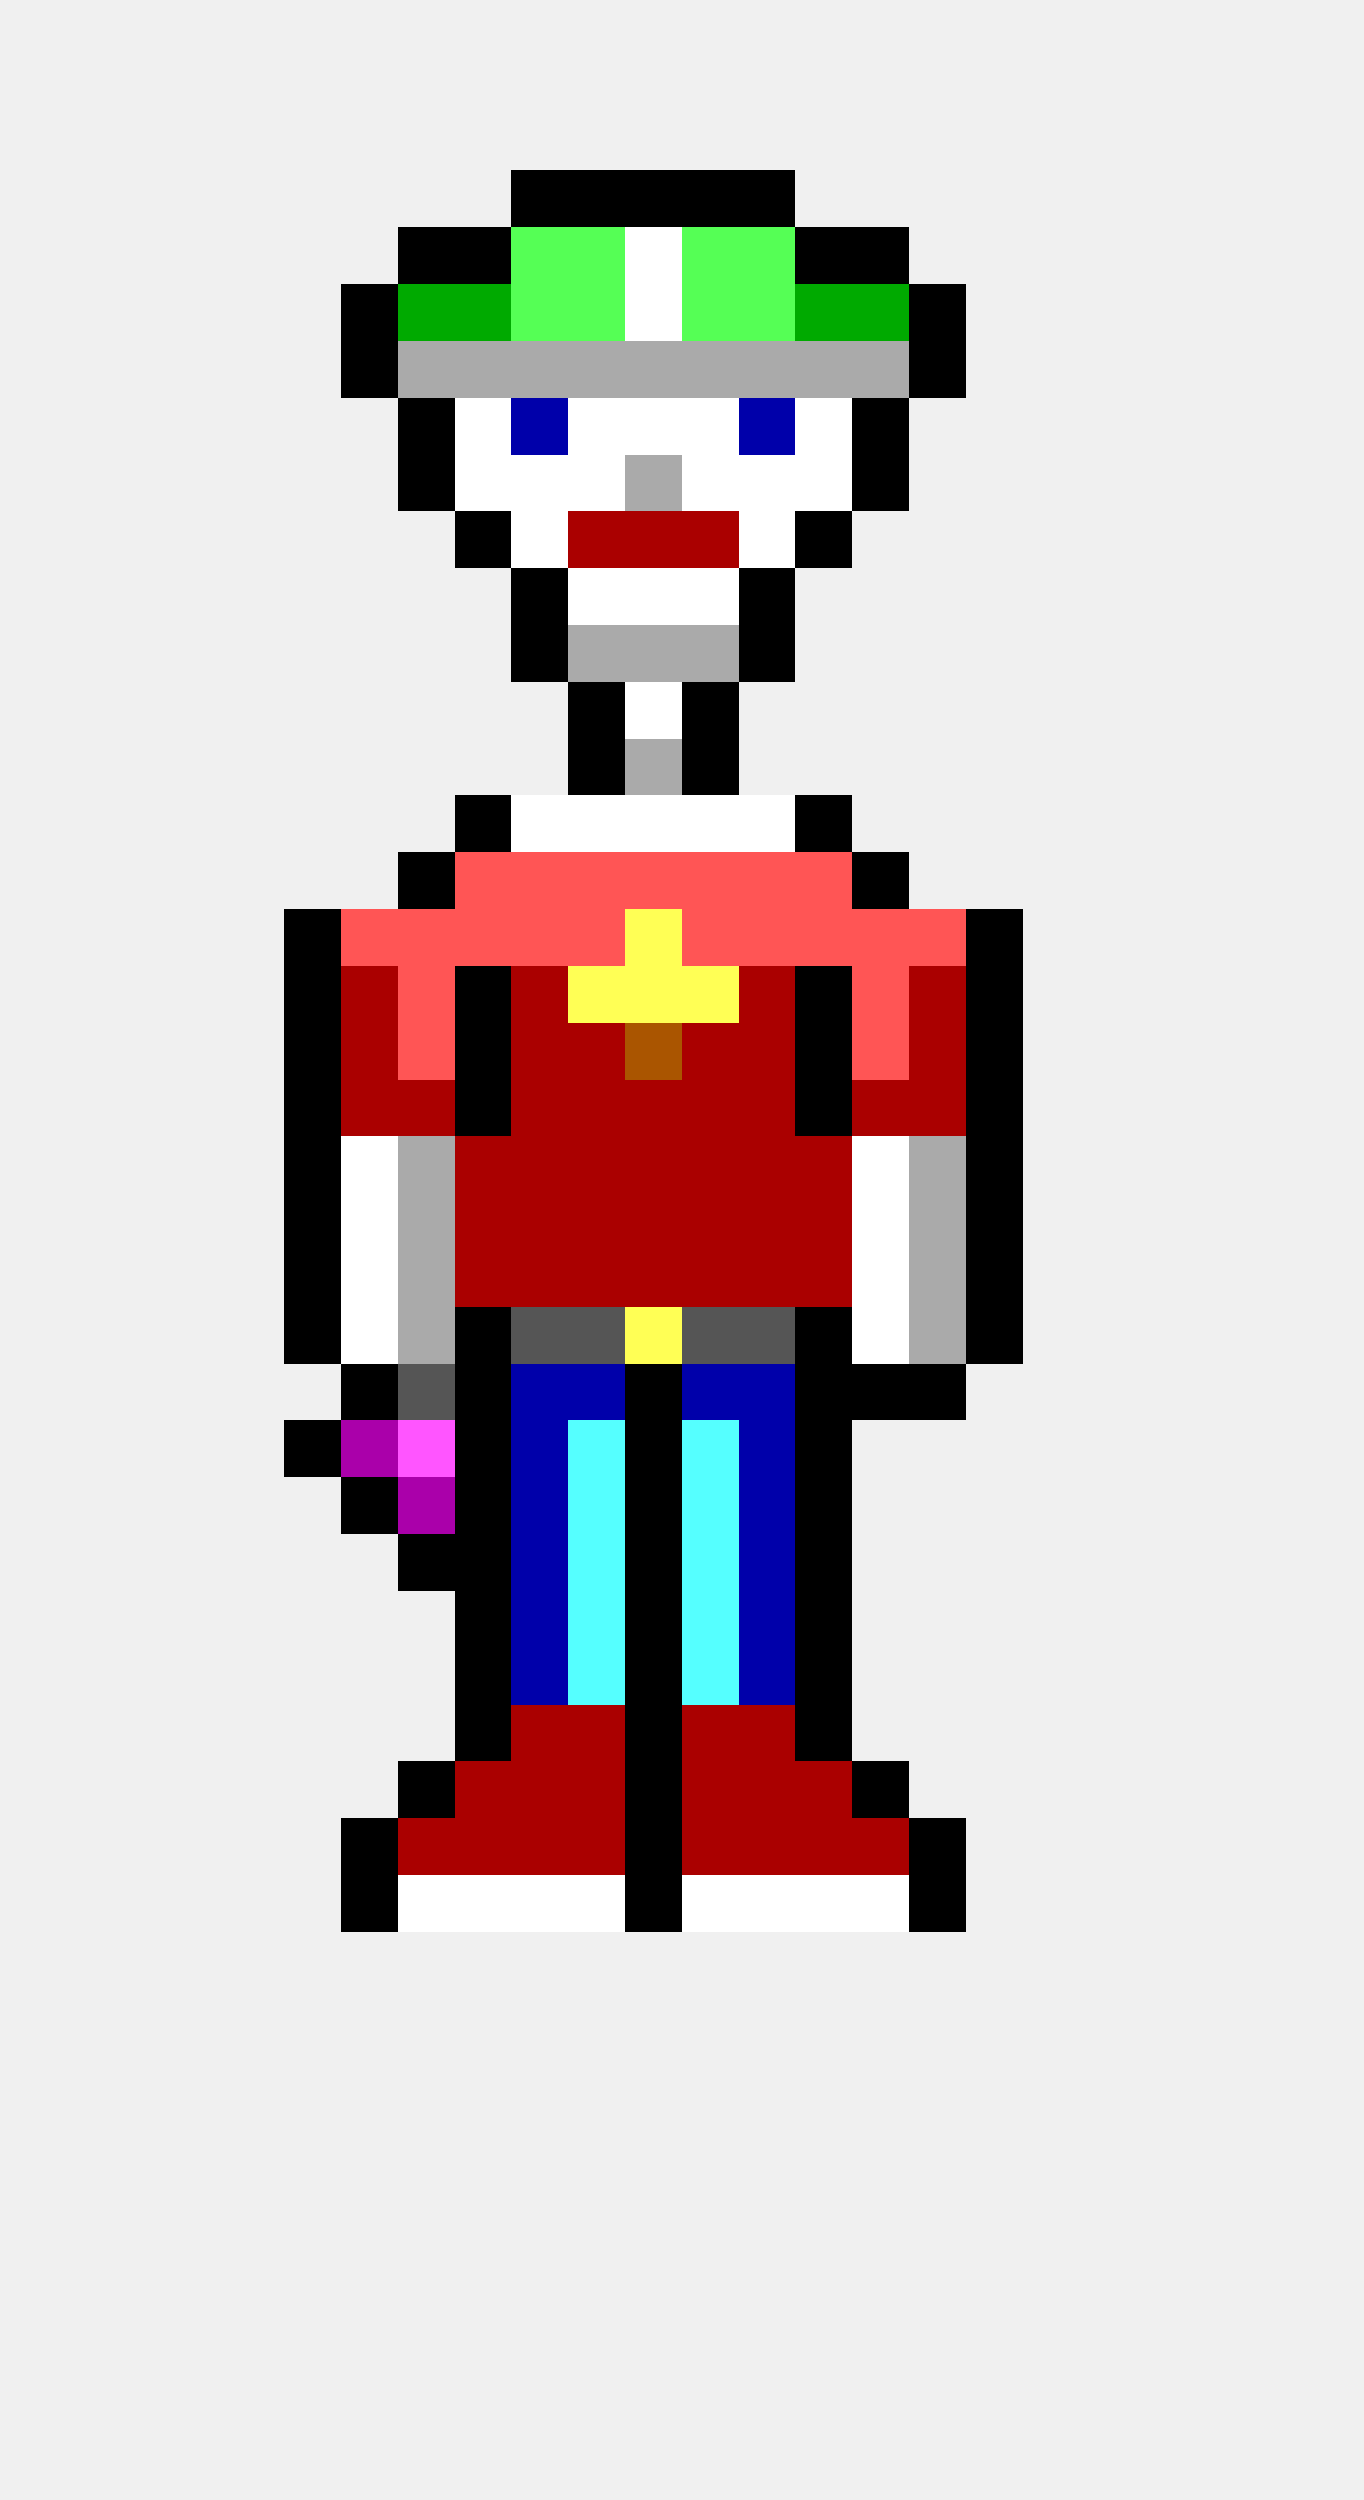
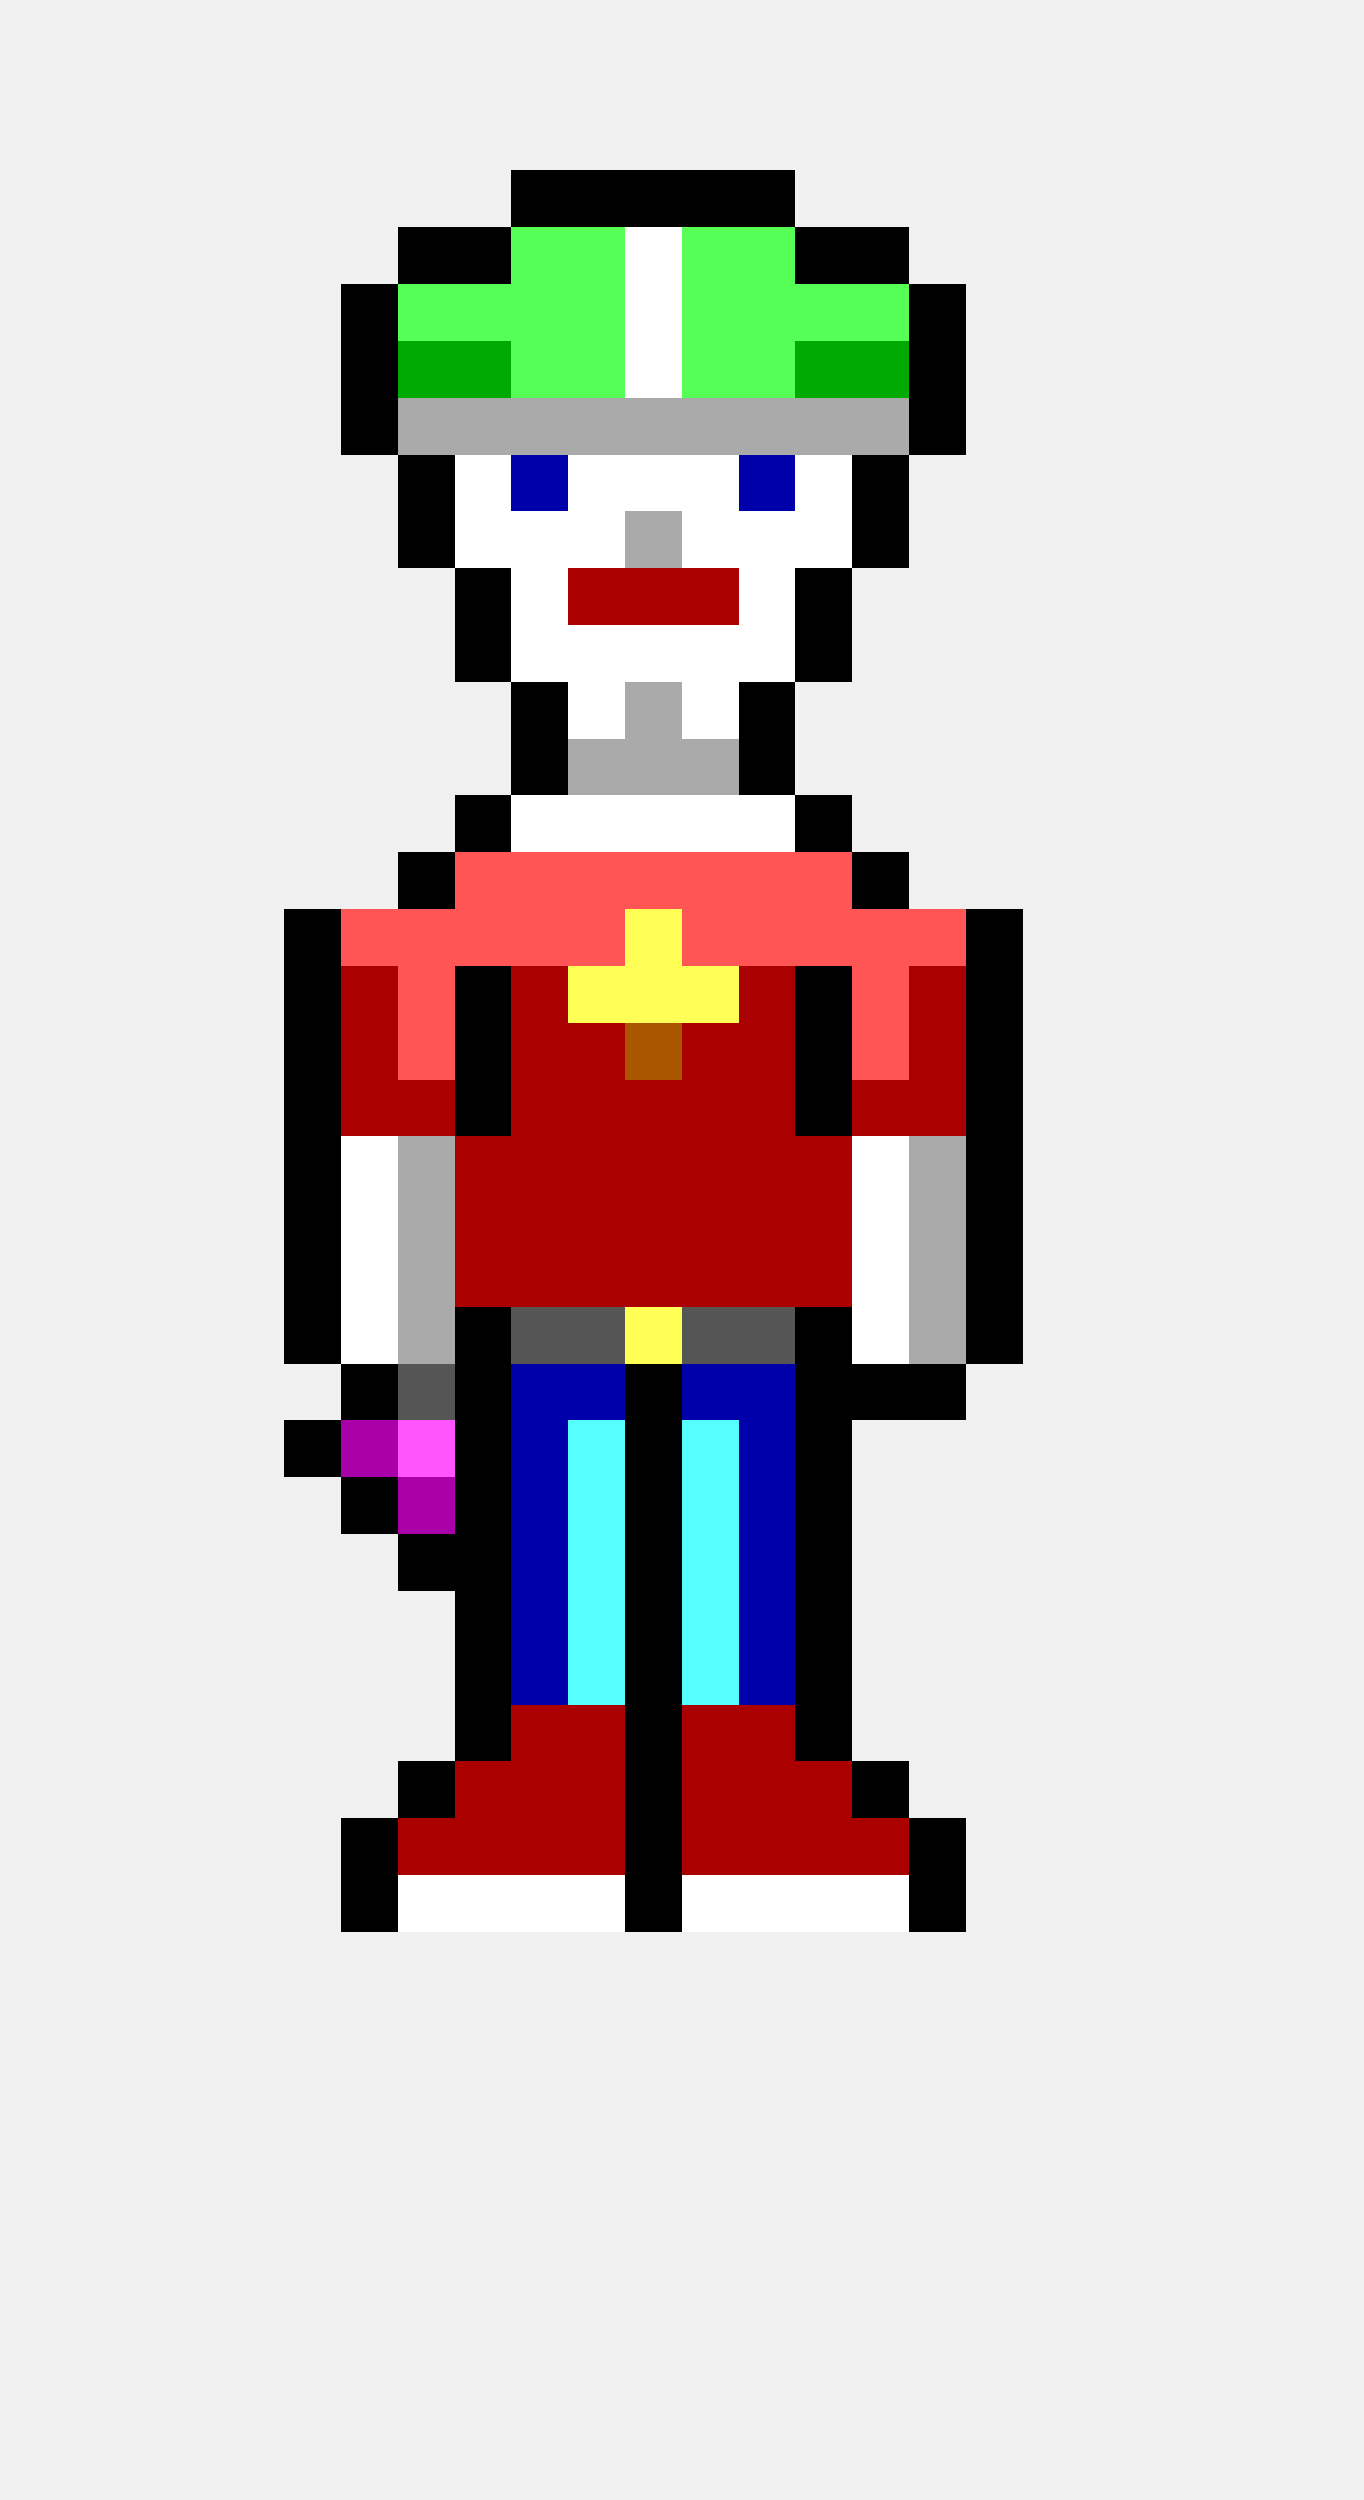
<svg xmlns="http://www.w3.org/2000/svg" width="24" height="44" viewBox="0 0 24 44" shape-rendering="crispEdges">
  <rect x="9" y="3" width="1" height="1" fill="#000000" />
  <rect x="10" y="3" width="1" height="1" fill="#000000" />
  <rect x="11" y="3" width="1" height="1" fill="#000000" />
  <rect x="12" y="3" width="1" height="1" fill="#000000" />
  <rect x="13" y="3" width="1" height="1" fill="#000000" />
  <rect x="7" y="4" width="1" height="1" fill="#000000" />
  <rect x="8" y="4" width="1" height="1" fill="#000000" />
  <rect x="9" y="4" width="1" height="1" fill="#55ff55" />
  <rect x="10" y="4" width="1" height="1" fill="#55ff55" />
  <rect x="11" y="4" width="1" height="1" fill="#ffffff" />
  <rect x="12" y="4" width="1" height="1" fill="#55ff55" />
  <rect x="13" y="4" width="1" height="1" fill="#55ff55" />
  <rect x="14" y="4" width="1" height="1" fill="#000000" />
  <rect x="15" y="4" width="1" height="1" fill="#000000" />
  <rect x="6" y="5" width="1" height="1" fill="#000000" />
-   <rect x="7" y="5" width="1" height="1" fill="#00aa00" />
-   <rect x="8" y="5" width="1" height="1" fill="#00aa00" />
+   <rect x="7" y="5" width="1" height="1" fill="#55ff55" />
+   <rect x="8" y="5" width="1" height="1" fill="#55ff55" />
  <rect x="9" y="5" width="1" height="1" fill="#55ff55" />
  <rect x="10" y="5" width="1" height="1" fill="#55ff55" />
  <rect x="11" y="5" width="1" height="1" fill="#ffffff" />
  <rect x="12" y="5" width="1" height="1" fill="#55ff55" />
  <rect x="13" y="5" width="1" height="1" fill="#55ff55" />
-   <rect x="14" y="5" width="1" height="1" fill="#00aa00" />
-   <rect x="15" y="5" width="1" height="1" fill="#00aa00" />
+   <rect x="14" y="5" width="1" height="1" fill="#55ff55" />
+   <rect x="15" y="5" width="1" height="1" fill="#55ff55" />
  <rect x="16" y="5" width="1" height="1" fill="#000000" />
  <rect x="6" y="6" width="1" height="1" fill="#000000" />
-   <rect x="7" y="6" width="1" height="1" fill="#aaaaaa" />
-   <rect x="8" y="6" width="1" height="1" fill="#aaaaaa" />
-   <rect x="9" y="6" width="1" height="1" fill="#aaaaaa" />
-   <rect x="10" y="6" width="1" height="1" fill="#aaaaaa" />
-   <rect x="11" y="6" width="1" height="1" fill="#aaaaaa" />
-   <rect x="12" y="6" width="1" height="1" fill="#aaaaaa" />
-   <rect x="13" y="6" width="1" height="1" fill="#aaaaaa" />
-   <rect x="14" y="6" width="1" height="1" fill="#aaaaaa" />
-   <rect x="15" y="6" width="1" height="1" fill="#aaaaaa" />
+   <rect x="7" y="6" width="1" height="1" fill="#00aa00" />
+   <rect x="8" y="6" width="1" height="1" fill="#00aa00" />
+   <rect x="9" y="6" width="1" height="1" fill="#55ff55" />
+   <rect x="10" y="6" width="1" height="1" fill="#55ff55" />
+   <rect x="11" y="6" width="1" height="1" fill="#ffffff" />
+   <rect x="12" y="6" width="1" height="1" fill="#55ff55" />
+   <rect x="13" y="6" width="1" height="1" fill="#55ff55" />
+   <rect x="14" y="6" width="1" height="1" fill="#00aa00" />
+   <rect x="15" y="6" width="1" height="1" fill="#00aa00" />
  <rect x="16" y="6" width="1" height="1" fill="#000000" />
-   <rect x="7" y="7" width="1" height="1" fill="#000000" />
-   <rect x="8" y="7" width="1" height="1" fill="#ffffff" />
-   <rect x="9" y="7" width="1" height="1" fill="#0000aa" />
-   <rect x="10" y="7" width="1" height="1" fill="#ffffff" />
-   <rect x="11" y="7" width="1" height="1" fill="#ffffff" />
-   <rect x="12" y="7" width="1" height="1" fill="#ffffff" />
-   <rect x="13" y="7" width="1" height="1" fill="#0000aa" />
-   <rect x="14" y="7" width="1" height="1" fill="#ffffff" />
-   <rect x="15" y="7" width="1" height="1" fill="#000000" />
+   <rect x="6" y="7" width="1" height="1" fill="#000000" />
+   <rect x="7" y="7" width="1" height="1" fill="#aaaaaa" />
+   <rect x="8" y="7" width="1" height="1" fill="#aaaaaa" />
+   <rect x="9" y="7" width="1" height="1" fill="#aaaaaa" />
+   <rect x="10" y="7" width="1" height="1" fill="#aaaaaa" />
+   <rect x="11" y="7" width="1" height="1" fill="#aaaaaa" />
+   <rect x="12" y="7" width="1" height="1" fill="#aaaaaa" />
+   <rect x="13" y="7" width="1" height="1" fill="#aaaaaa" />
+   <rect x="14" y="7" width="1" height="1" fill="#aaaaaa" />
+   <rect x="15" y="7" width="1" height="1" fill="#aaaaaa" />
+   <rect x="16" y="7" width="1" height="1" fill="#000000" />
  <rect x="7" y="8" width="1" height="1" fill="#000000" />
  <rect x="8" y="8" width="1" height="1" fill="#ffffff" />
-   <rect x="9" y="8" width="1" height="1" fill="#ffffff" />
+   <rect x="9" y="8" width="1" height="1" fill="#0000aa" />
  <rect x="10" y="8" width="1" height="1" fill="#ffffff" />
-   <rect x="11" y="8" width="1" height="1" fill="#aaaaaa" />
+   <rect x="11" y="8" width="1" height="1" fill="#ffffff" />
  <rect x="12" y="8" width="1" height="1" fill="#ffffff" />
-   <rect x="13" y="8" width="1" height="1" fill="#ffffff" />
+   <rect x="13" y="8" width="1" height="1" fill="#0000aa" />
  <rect x="14" y="8" width="1" height="1" fill="#ffffff" />
  <rect x="15" y="8" width="1" height="1" fill="#000000" />
-   <rect x="8" y="9" width="1" height="1" fill="#000000" />
+   <rect x="7" y="9" width="1" height="1" fill="#000000" />
+   <rect x="8" y="9" width="1" height="1" fill="#ffffff" />
  <rect x="9" y="9" width="1" height="1" fill="#ffffff" />
-   <rect x="10" y="9" width="1" height="1" fill="#aa0000" />
-   <rect x="11" y="9" width="1" height="1" fill="#aa0000" />
-   <rect x="12" y="9" width="1" height="1" fill="#aa0000" />
+   <rect x="10" y="9" width="1" height="1" fill="#ffffff" />
+   <rect x="11" y="9" width="1" height="1" fill="#aaaaaa" />
+   <rect x="12" y="9" width="1" height="1" fill="#ffffff" />
  <rect x="13" y="9" width="1" height="1" fill="#ffffff" />
-   <rect x="14" y="9" width="1" height="1" fill="#000000" />
-   <rect x="9" y="10" width="1" height="1" fill="#000000" />
-   <rect x="10" y="10" width="1" height="1" fill="#ffffff" />
-   <rect x="11" y="10" width="1" height="1" fill="#ffffff" />
-   <rect x="12" y="10" width="1" height="1" fill="#ffffff" />
-   <rect x="13" y="10" width="1" height="1" fill="#000000" />
-   <rect x="9" y="11" width="1" height="1" fill="#000000" />
-   <rect x="10" y="11" width="1" height="1" fill="#aaaaaa" />
-   <rect x="11" y="11" width="1" height="1" fill="#aaaaaa" />
-   <rect x="12" y="11" width="1" height="1" fill="#aaaaaa" />
-   <rect x="13" y="11" width="1" height="1" fill="#000000" />
-   <rect x="10" y="12" width="1" height="1" fill="#000000" />
-   <rect x="11" y="12" width="1" height="1" fill="#ffffff" />
-   <rect x="12" y="12" width="1" height="1" fill="#000000" />
-   <rect x="10" y="13" width="1" height="1" fill="#000000" />
+   <rect x="14" y="9" width="1" height="1" fill="#ffffff" />
+   <rect x="15" y="9" width="1" height="1" fill="#000000" />
+   <rect x="8" y="10" width="1" height="1" fill="#000000" />
+   <rect x="9" y="10" width="1" height="1" fill="#ffffff" />
+   <rect x="10" y="10" width="1" height="1" fill="#aa0000" />
+   <rect x="11" y="10" width="1" height="1" fill="#aa0000" />
+   <rect x="12" y="10" width="1" height="1" fill="#aa0000" />
+   <rect x="13" y="10" width="1" height="1" fill="#ffffff" />
+   <rect x="14" y="10" width="1" height="1" fill="#000000" />
+   <rect x="8" y="11" width="1" height="1" fill="#000000" />
+   <rect x="9" y="11" width="1" height="1" fill="#ffffff" />
+   <rect x="10" y="11" width="1" height="1" fill="#ffffff" />
+   <rect x="11" y="11" width="1" height="1" fill="#ffffff" />
+   <rect x="12" y="11" width="1" height="1" fill="#ffffff" />
+   <rect x="13" y="11" width="1" height="1" fill="#ffffff" />
+   <rect x="14" y="11" width="1" height="1" fill="#000000" />
+   <rect x="9" y="12" width="1" height="1" fill="#000000" />
+   <rect x="10" y="12" width="1" height="1" fill="#ffffff" />
+   <rect x="11" y="12" width="1" height="1" fill="#aaaaaa" />
+   <rect x="12" y="12" width="1" height="1" fill="#ffffff" />
+   <rect x="13" y="12" width="1" height="1" fill="#000000" />
+   <rect x="9" y="13" width="1" height="1" fill="#000000" />
+   <rect x="10" y="13" width="1" height="1" fill="#aaaaaa" />
  <rect x="11" y="13" width="1" height="1" fill="#aaaaaa" />
-   <rect x="12" y="13" width="1" height="1" fill="#000000" />
+   <rect x="12" y="13" width="1" height="1" fill="#aaaaaa" />
+   <rect x="13" y="13" width="1" height="1" fill="#000000" />
  <rect x="8" y="14" width="1" height="1" fill="#000000" />
  <rect x="9" y="14" width="1" height="1" fill="#ffffff" />
  <rect x="10" y="14" width="1" height="1" fill="#ffffff" />
  <rect x="11" y="14" width="1" height="1" fill="#ffffff" />
  <rect x="12" y="14" width="1" height="1" fill="#ffffff" />
  <rect x="13" y="14" width="1" height="1" fill="#ffffff" />
  <rect x="14" y="14" width="1" height="1" fill="#000000" />
  <rect x="7" y="15" width="1" height="1" fill="#000000" />
  <rect x="8" y="15" width="1" height="1" fill="#ff5555" />
  <rect x="9" y="15" width="1" height="1" fill="#ff5555" />
  <rect x="10" y="15" width="1" height="1" fill="#ff5555" />
  <rect x="11" y="15" width="1" height="1" fill="#ff5555" />
  <rect x="12" y="15" width="1" height="1" fill="#ff5555" />
  <rect x="13" y="15" width="1" height="1" fill="#ff5555" />
  <rect x="14" y="15" width="1" height="1" fill="#ff5555" />
  <rect x="15" y="15" width="1" height="1" fill="#000000" />
  <rect x="5" y="16" width="1" height="1" fill="#000000" />
  <rect x="6" y="16" width="1" height="1" fill="#ff5555" />
  <rect x="7" y="16" width="1" height="1" fill="#ff5555" />
  <rect x="8" y="16" width="1" height="1" fill="#ff5555" />
  <rect x="9" y="16" width="1" height="1" fill="#ff5555" />
  <rect x="10" y="16" width="1" height="1" fill="#ff5555" />
  <rect x="11" y="16" width="1" height="1" fill="#ffff55" />
  <rect x="12" y="16" width="1" height="1" fill="#ff5555" />
  <rect x="13" y="16" width="1" height="1" fill="#ff5555" />
  <rect x="14" y="16" width="1" height="1" fill="#ff5555" />
  <rect x="15" y="16" width="1" height="1" fill="#ff5555" />
  <rect x="16" y="16" width="1" height="1" fill="#ff5555" />
  <rect x="17" y="16" width="1" height="1" fill="#000000" />
  <rect x="5" y="17" width="1" height="1" fill="#000000" />
  <rect x="6" y="17" width="1" height="1" fill="#aa0000" />
  <rect x="7" y="17" width="1" height="1" fill="#ff5555" />
  <rect x="8" y="17" width="1" height="1" fill="#000000" />
  <rect x="9" y="17" width="1" height="1" fill="#aa0000" />
  <rect x="10" y="17" width="1" height="1" fill="#ffff55" />
  <rect x="11" y="17" width="1" height="1" fill="#ffff55" />
  <rect x="12" y="17" width="1" height="1" fill="#ffff55" />
  <rect x="13" y="17" width="1" height="1" fill="#aa0000" />
  <rect x="14" y="17" width="1" height="1" fill="#000000" />
  <rect x="15" y="17" width="1" height="1" fill="#ff5555" />
  <rect x="16" y="17" width="1" height="1" fill="#aa0000" />
  <rect x="17" y="17" width="1" height="1" fill="#000000" />
  <rect x="5" y="18" width="1" height="1" fill="#000000" />
  <rect x="6" y="18" width="1" height="1" fill="#aa0000" />
  <rect x="7" y="18" width="1" height="1" fill="#ff5555" />
  <rect x="8" y="18" width="1" height="1" fill="#000000" />
  <rect x="9" y="18" width="1" height="1" fill="#aa0000" />
  <rect x="10" y="18" width="1" height="1" fill="#aa0000" />
  <rect x="11" y="18" width="1" height="1" fill="#aa5500" />
  <rect x="12" y="18" width="1" height="1" fill="#aa0000" />
  <rect x="13" y="18" width="1" height="1" fill="#aa0000" />
  <rect x="14" y="18" width="1" height="1" fill="#000000" />
  <rect x="15" y="18" width="1" height="1" fill="#ff5555" />
  <rect x="16" y="18" width="1" height="1" fill="#aa0000" />
  <rect x="17" y="18" width="1" height="1" fill="#000000" />
  <rect x="5" y="19" width="1" height="1" fill="#000000" />
  <rect x="6" y="19" width="1" height="1" fill="#aa0000" />
  <rect x="7" y="19" width="1" height="1" fill="#aa0000" />
  <rect x="8" y="19" width="1" height="1" fill="#000000" />
  <rect x="9" y="19" width="1" height="1" fill="#aa0000" />
  <rect x="10" y="19" width="1" height="1" fill="#aa0000" />
  <rect x="11" y="19" width="1" height="1" fill="#aa0000" />
  <rect x="12" y="19" width="1" height="1" fill="#aa0000" />
  <rect x="13" y="19" width="1" height="1" fill="#aa0000" />
  <rect x="14" y="19" width="1" height="1" fill="#000000" />
  <rect x="15" y="19" width="1" height="1" fill="#aa0000" />
  <rect x="16" y="19" width="1" height="1" fill="#aa0000" />
  <rect x="17" y="19" width="1" height="1" fill="#000000" />
  <rect x="5" y="20" width="1" height="1" fill="#000000" />
  <rect x="6" y="20" width="1" height="1" fill="#ffffff" />
  <rect x="7" y="20" width="1" height="1" fill="#aaaaaa" />
  <rect x="8" y="20" width="1" height="1" fill="#aa0000" />
  <rect x="9" y="20" width="1" height="1" fill="#aa0000" />
  <rect x="10" y="20" width="1" height="1" fill="#aa0000" />
  <rect x="11" y="20" width="1" height="1" fill="#aa0000" />
  <rect x="12" y="20" width="1" height="1" fill="#aa0000" />
  <rect x="13" y="20" width="1" height="1" fill="#aa0000" />
  <rect x="14" y="20" width="1" height="1" fill="#aa0000" />
  <rect x="15" y="20" width="1" height="1" fill="#ffffff" />
  <rect x="16" y="20" width="1" height="1" fill="#aaaaaa" />
  <rect x="17" y="20" width="1" height="1" fill="#000000" />
  <rect x="5" y="21" width="1" height="1" fill="#000000" />
  <rect x="6" y="21" width="1" height="1" fill="#ffffff" />
  <rect x="7" y="21" width="1" height="1" fill="#aaaaaa" />
  <rect x="8" y="21" width="1" height="1" fill="#aa0000" />
  <rect x="9" y="21" width="1" height="1" fill="#aa0000" />
  <rect x="10" y="21" width="1" height="1" fill="#aa0000" />
  <rect x="11" y="21" width="1" height="1" fill="#aa0000" />
  <rect x="12" y="21" width="1" height="1" fill="#aa0000" />
  <rect x="13" y="21" width="1" height="1" fill="#aa0000" />
  <rect x="14" y="21" width="1" height="1" fill="#aa0000" />
  <rect x="15" y="21" width="1" height="1" fill="#ffffff" />
  <rect x="16" y="21" width="1" height="1" fill="#aaaaaa" />
  <rect x="17" y="21" width="1" height="1" fill="#000000" />
  <rect x="5" y="22" width="1" height="1" fill="#000000" />
  <rect x="6" y="22" width="1" height="1" fill="#ffffff" />
  <rect x="7" y="22" width="1" height="1" fill="#aaaaaa" />
  <rect x="8" y="22" width="1" height="1" fill="#aa0000" />
  <rect x="9" y="22" width="1" height="1" fill="#aa0000" />
  <rect x="10" y="22" width="1" height="1" fill="#aa0000" />
  <rect x="11" y="22" width="1" height="1" fill="#aa0000" />
  <rect x="12" y="22" width="1" height="1" fill="#aa0000" />
  <rect x="13" y="22" width="1" height="1" fill="#aa0000" />
  <rect x="14" y="22" width="1" height="1" fill="#aa0000" />
  <rect x="15" y="22" width="1" height="1" fill="#ffffff" />
  <rect x="16" y="22" width="1" height="1" fill="#aaaaaa" />
  <rect x="17" y="22" width="1" height="1" fill="#000000" />
  <rect x="5" y="23" width="1" height="1" fill="#000000" />
  <rect x="6" y="23" width="1" height="1" fill="#ffffff" />
  <rect x="7" y="23" width="1" height="1" fill="#aaaaaa" />
  <rect x="8" y="23" width="1" height="1" fill="#000000" />
  <rect x="9" y="23" width="1" height="1" fill="#555555" />
  <rect x="10" y="23" width="1" height="1" fill="#555555" />
  <rect x="11" y="23" width="1" height="1" fill="#ffff55" />
  <rect x="12" y="23" width="1" height="1" fill="#555555" />
  <rect x="13" y="23" width="1" height="1" fill="#555555" />
  <rect x="14" y="23" width="1" height="1" fill="#000000" />
  <rect x="15" y="23" width="1" height="1" fill="#ffffff" />
  <rect x="16" y="23" width="1" height="1" fill="#aaaaaa" />
  <rect x="17" y="23" width="1" height="1" fill="#000000" />
  <rect x="6" y="24" width="1" height="1" fill="#000000" />
  <rect x="7" y="24" width="1" height="1" fill="#555555" />
  <rect x="8" y="24" width="1" height="1" fill="#000000" />
  <rect x="9" y="24" width="1" height="1" fill="#0000aa" />
  <rect x="10" y="24" width="1" height="1" fill="#0000aa" />
  <rect x="11" y="24" width="1" height="1" fill="#000000" />
  <rect x="12" y="24" width="1" height="1" fill="#0000aa" />
  <rect x="13" y="24" width="1" height="1" fill="#0000aa" />
  <rect x="14" y="24" width="1" height="1" fill="#000000" />
  <rect x="15" y="24" width="1" height="1" fill="#000000" />
  <rect x="16" y="24" width="1" height="1" fill="#000000" />
  <rect x="5" y="25" width="1" height="1" fill="#000000" />
  <rect x="6" y="25" width="1" height="1" fill="#aa00aa" />
  <rect x="7" y="25" width="1" height="1" fill="#ff55ff" />
  <rect x="8" y="25" width="1" height="1" fill="#000000" />
  <rect x="9" y="25" width="1" height="1" fill="#0000aa" />
  <rect x="10" y="25" width="1" height="1" fill="#55ffff" />
  <rect x="11" y="25" width="1" height="1" fill="#000000" />
  <rect x="12" y="25" width="1" height="1" fill="#55ffff" />
  <rect x="13" y="25" width="1" height="1" fill="#0000aa" />
  <rect x="14" y="25" width="1" height="1" fill="#000000" />
  <rect x="6" y="26" width="1" height="1" fill="#000000" />
  <rect x="7" y="26" width="1" height="1" fill="#aa00aa" />
  <rect x="8" y="26" width="1" height="1" fill="#000000" />
  <rect x="9" y="26" width="1" height="1" fill="#0000aa" />
  <rect x="10" y="26" width="1" height="1" fill="#55ffff" />
  <rect x="11" y="26" width="1" height="1" fill="#000000" />
  <rect x="12" y="26" width="1" height="1" fill="#55ffff" />
  <rect x="13" y="26" width="1" height="1" fill="#0000aa" />
  <rect x="14" y="26" width="1" height="1" fill="#000000" />
  <rect x="7" y="27" width="1" height="1" fill="#000000" />
  <rect x="8" y="27" width="1" height="1" fill="#000000" />
  <rect x="9" y="27" width="1" height="1" fill="#0000aa" />
  <rect x="10" y="27" width="1" height="1" fill="#55ffff" />
  <rect x="11" y="27" width="1" height="1" fill="#000000" />
  <rect x="12" y="27" width="1" height="1" fill="#55ffff" />
  <rect x="13" y="27" width="1" height="1" fill="#0000aa" />
  <rect x="14" y="27" width="1" height="1" fill="#000000" />
  <rect x="8" y="28" width="1" height="1" fill="#000000" />
  <rect x="9" y="28" width="1" height="1" fill="#0000aa" />
  <rect x="10" y="28" width="1" height="1" fill="#55ffff" />
  <rect x="11" y="28" width="1" height="1" fill="#000000" />
  <rect x="12" y="28" width="1" height="1" fill="#55ffff" />
  <rect x="13" y="28" width="1" height="1" fill="#0000aa" />
  <rect x="14" y="28" width="1" height="1" fill="#000000" />
  <rect x="8" y="29" width="1" height="1" fill="#000000" />
  <rect x="9" y="29" width="1" height="1" fill="#0000aa" />
  <rect x="10" y="29" width="1" height="1" fill="#55ffff" />
  <rect x="11" y="29" width="1" height="1" fill="#000000" />
  <rect x="12" y="29" width="1" height="1" fill="#55ffff" />
  <rect x="13" y="29" width="1" height="1" fill="#0000aa" />
  <rect x="14" y="29" width="1" height="1" fill="#000000" />
  <rect x="8" y="30" width="1" height="1" fill="#000000" />
  <rect x="9" y="30" width="1" height="1" fill="#aa0000" />
  <rect x="10" y="30" width="1" height="1" fill="#aa0000" />
  <rect x="11" y="30" width="1" height="1" fill="#000000" />
  <rect x="12" y="30" width="1" height="1" fill="#aa0000" />
  <rect x="13" y="30" width="1" height="1" fill="#aa0000" />
  <rect x="14" y="30" width="1" height="1" fill="#000000" />
  <rect x="7" y="31" width="1" height="1" fill="#000000" />
  <rect x="8" y="31" width="1" height="1" fill="#aa0000" />
  <rect x="9" y="31" width="1" height="1" fill="#aa0000" />
  <rect x="10" y="31" width="1" height="1" fill="#aa0000" />
  <rect x="11" y="31" width="1" height="1" fill="#000000" />
  <rect x="12" y="31" width="1" height="1" fill="#aa0000" />
  <rect x="13" y="31" width="1" height="1" fill="#aa0000" />
  <rect x="14" y="31" width="1" height="1" fill="#aa0000" />
  <rect x="15" y="31" width="1" height="1" fill="#000000" />
  <rect x="6" y="32" width="1" height="1" fill="#000000" />
  <rect x="7" y="32" width="1" height="1" fill="#aa0000" />
  <rect x="8" y="32" width="1" height="1" fill="#aa0000" />
  <rect x="9" y="32" width="1" height="1" fill="#aa0000" />
  <rect x="10" y="32" width="1" height="1" fill="#aa0000" />
  <rect x="11" y="32" width="1" height="1" fill="#000000" />
  <rect x="12" y="32" width="1" height="1" fill="#aa0000" />
  <rect x="13" y="32" width="1" height="1" fill="#aa0000" />
  <rect x="14" y="32" width="1" height="1" fill="#aa0000" />
  <rect x="15" y="32" width="1" height="1" fill="#aa0000" />
  <rect x="16" y="32" width="1" height="1" fill="#000000" />
  <rect x="6" y="33" width="1" height="1" fill="#000000" />
  <rect x="7" y="33" width="1" height="1" fill="#ffffff" />
  <rect x="8" y="33" width="1" height="1" fill="#ffffff" />
  <rect x="9" y="33" width="1" height="1" fill="#ffffff" />
  <rect x="10" y="33" width="1" height="1" fill="#ffffff" />
  <rect x="11" y="33" width="1" height="1" fill="#000000" />
  <rect x="12" y="33" width="1" height="1" fill="#ffffff" />
  <rect x="13" y="33" width="1" height="1" fill="#ffffff" />
  <rect x="14" y="33" width="1" height="1" fill="#ffffff" />
  <rect x="15" y="33" width="1" height="1" fill="#ffffff" />
  <rect x="16" y="33" width="1" height="1" fill="#000000" />
</svg>
